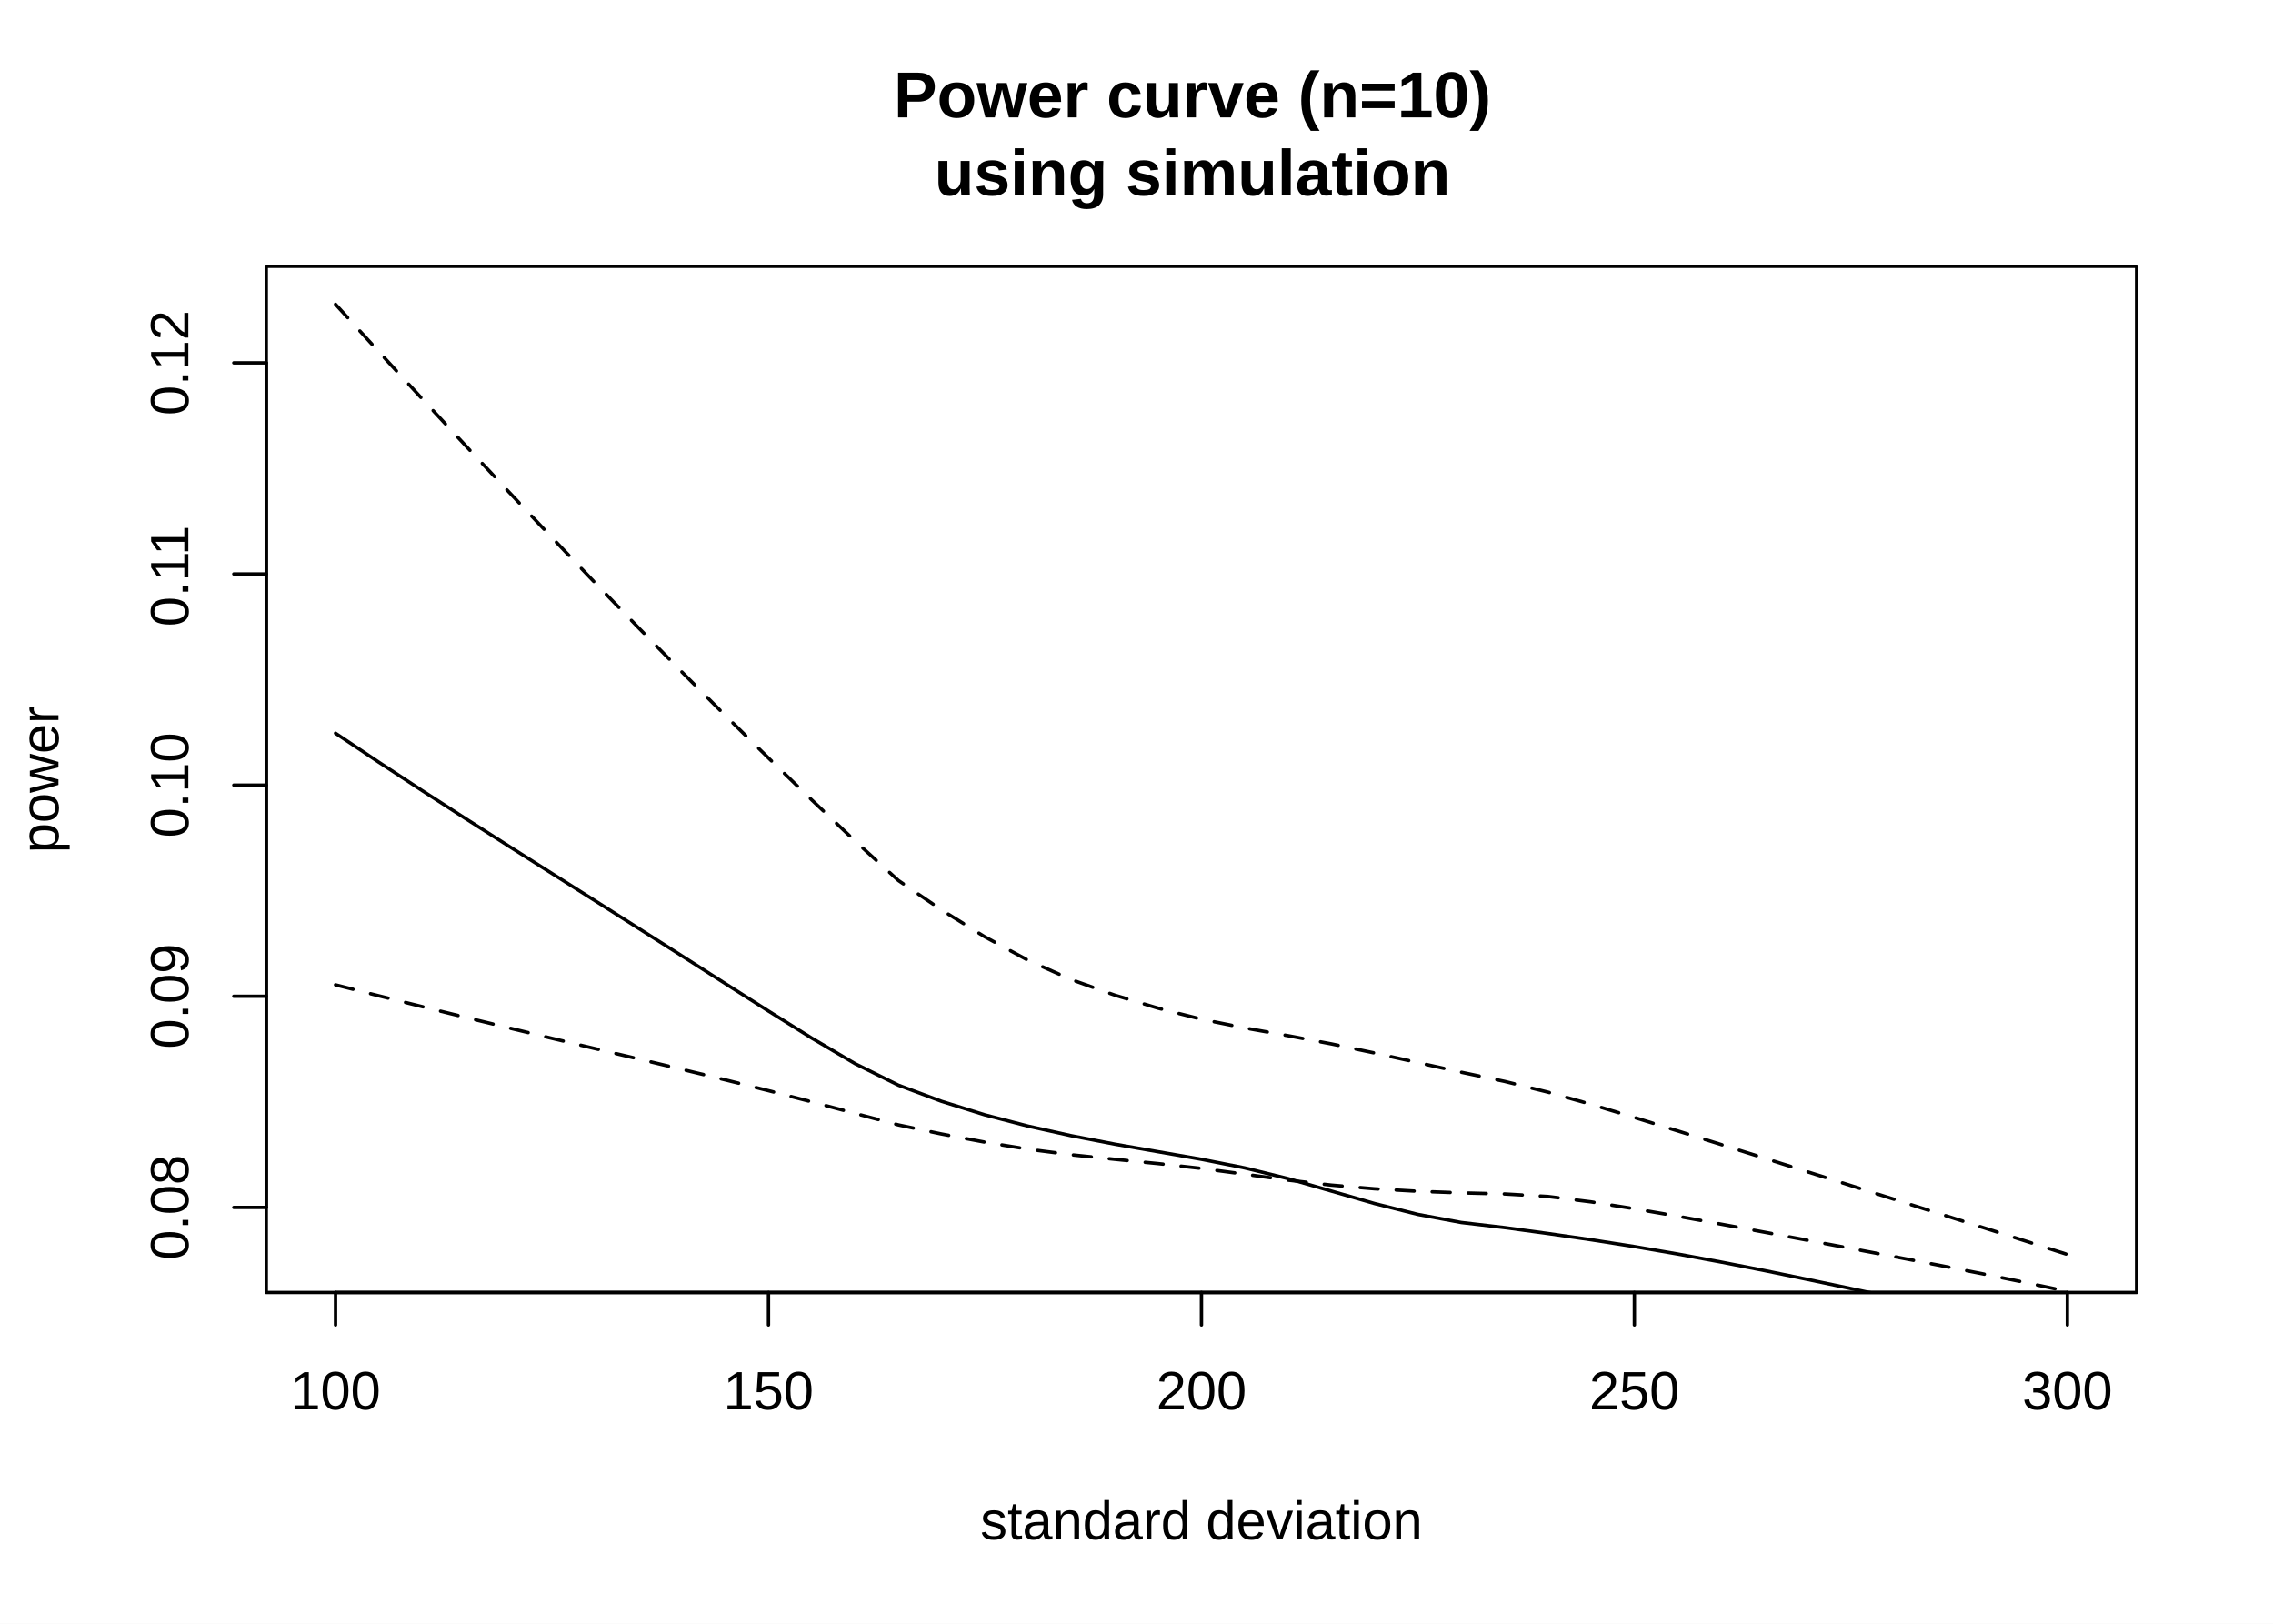
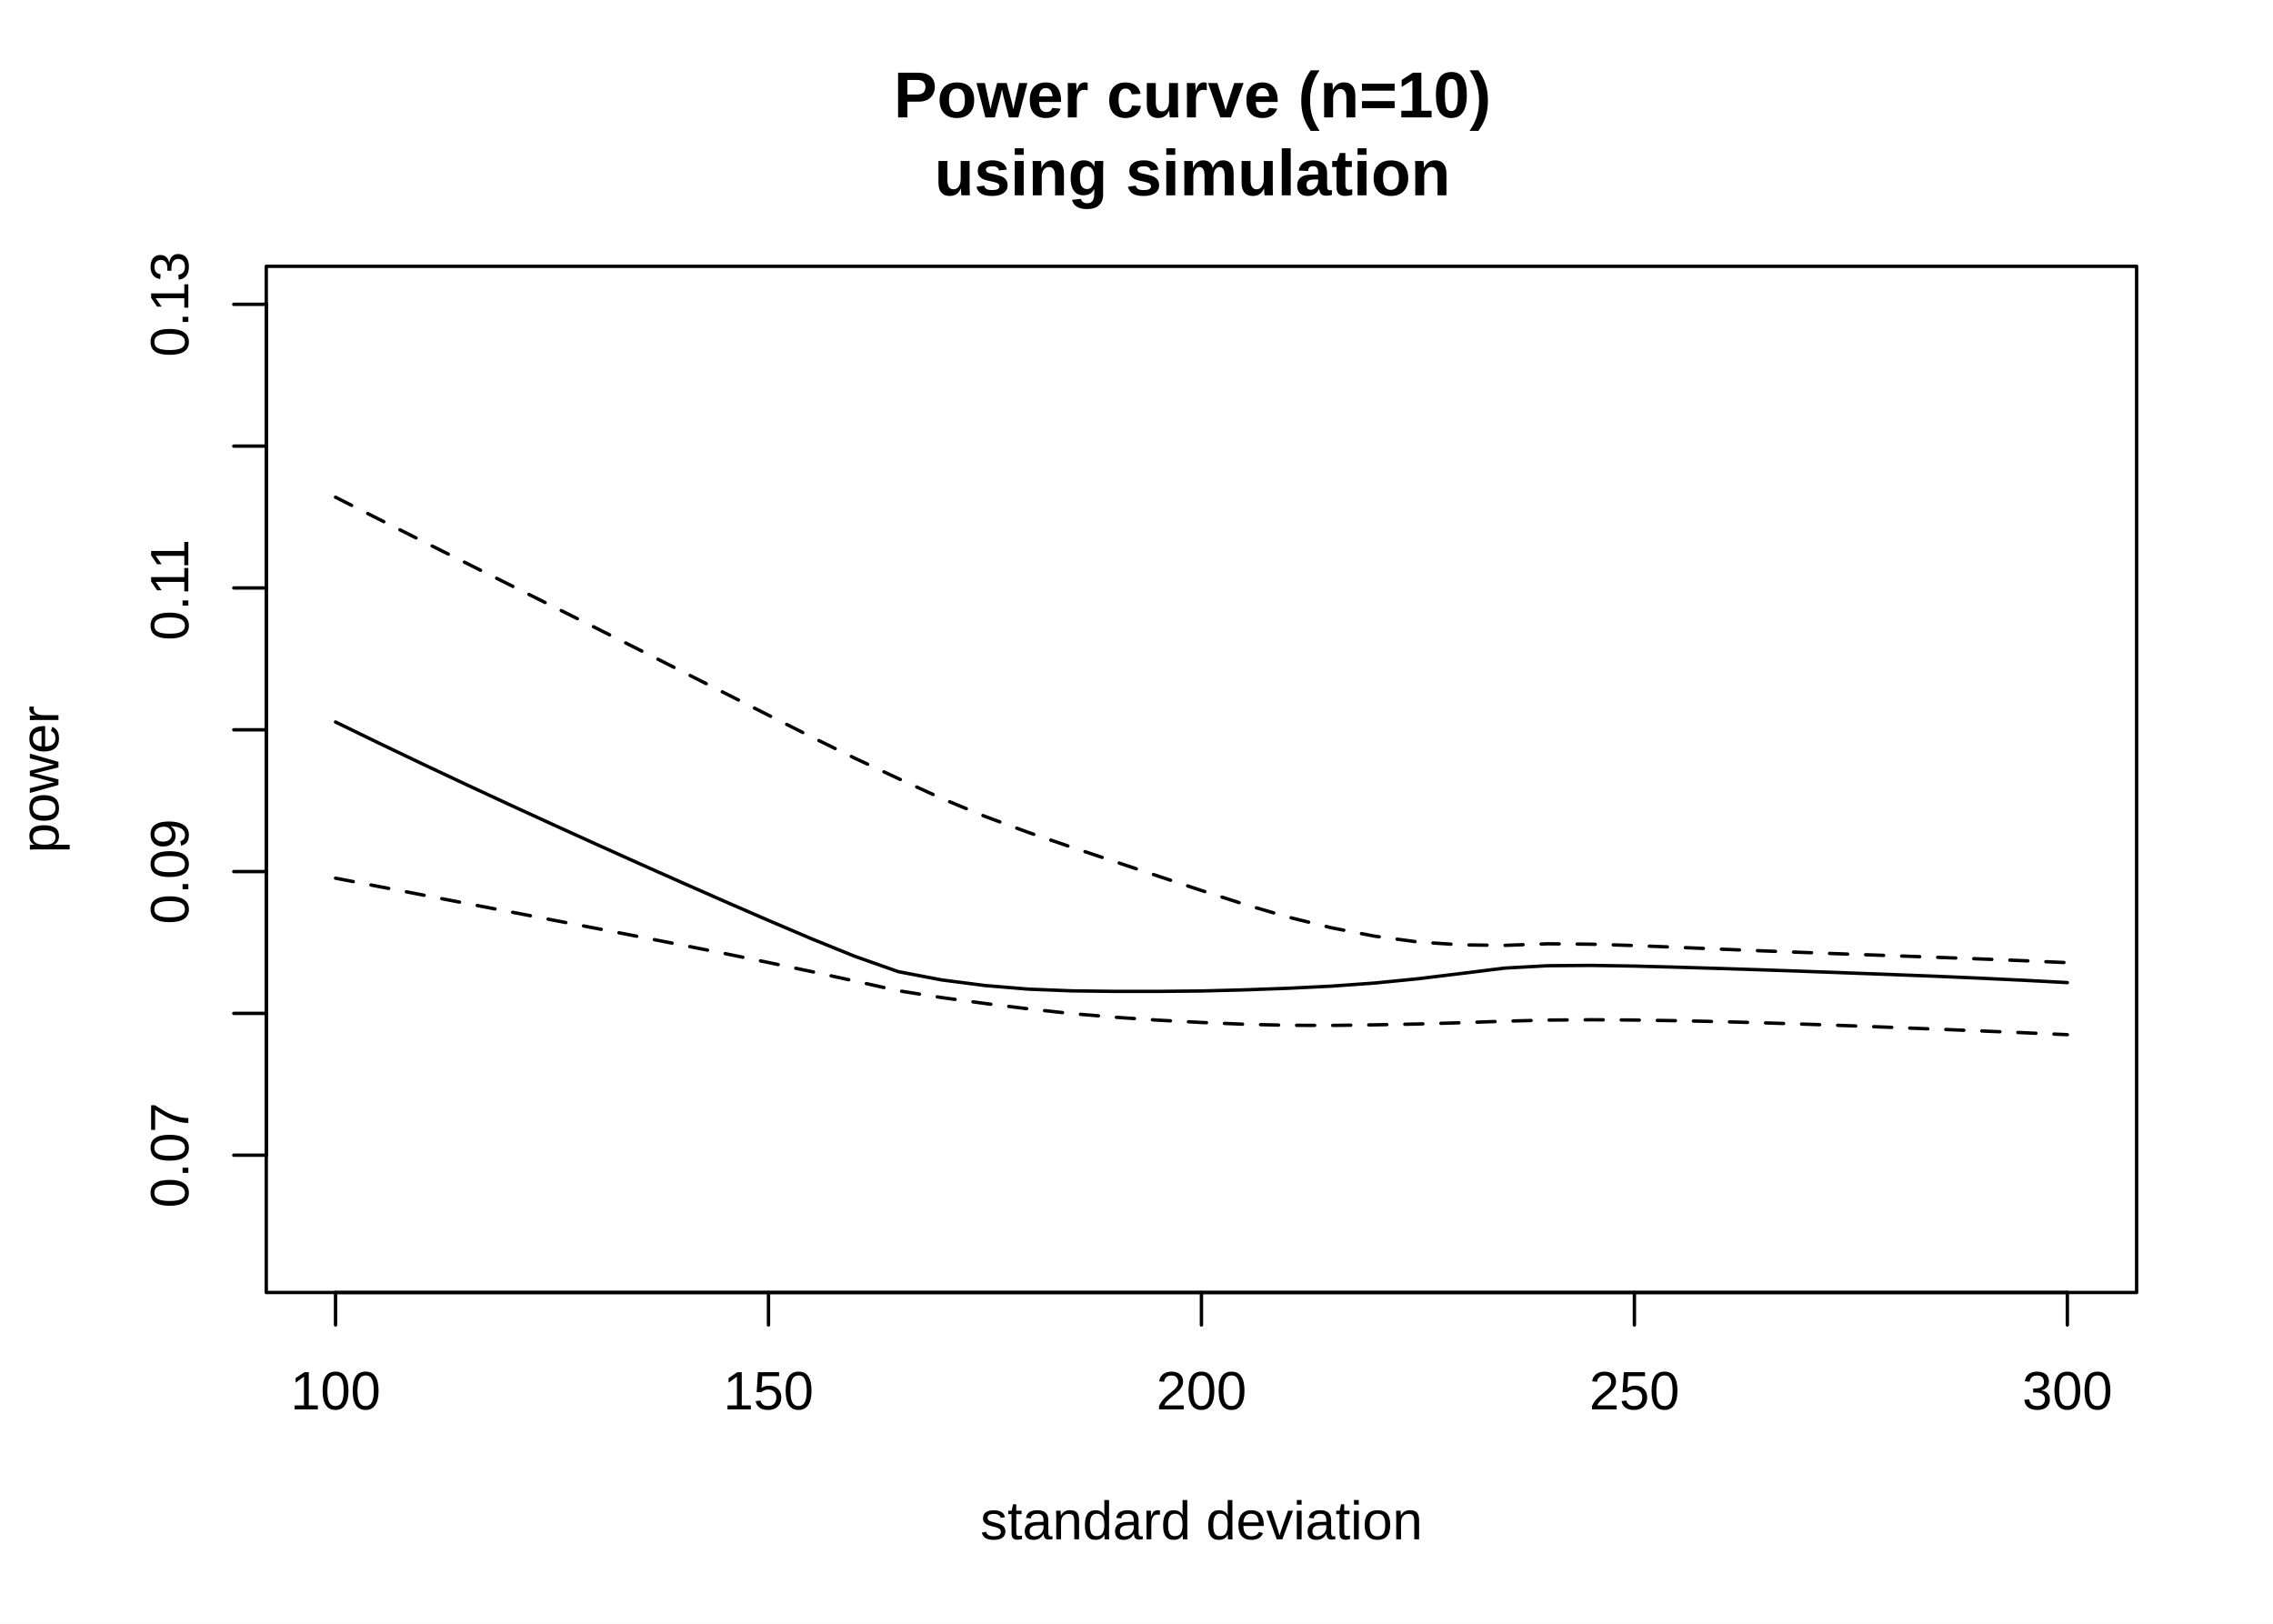
<svg xmlns="http://www.w3.org/2000/svg" viewBox="0 0 504.00 360.00">
  <defs>
    <style type="text/css">
    line, polyline, polygon, path, rect, circle {
      fill: none;
      stroke: #000000;
      stroke-linecap: round;
      stroke-linejoin: round;
      stroke-miterlimit: 10.00;
    }
  </style>
  </defs>
  <rect width="100%" height="100%" style="stroke: none; fill: #FFFFFF;" />
  <defs>
    <clipPath id="cpNTkuMDR8NDczLjc2fDI4Ni41Nnw1OS4wNA==">
      <rect x="59.04" y="59.04" width="414.72" height="227.52" />
    </clipPath>
  </defs>
-   <polyline points="74.40,67.47 84.00,77.99 93.60,88.42 103.20,98.77 112.80,109.04 122.40,119.22 132.00,129.28 141.60,139.20 151.20,148.99 160.80,158.61 170.40,168.06 180.00,177.36 189.60,186.46 199.20,195.21 208.80,201.76 218.40,207.72 228.00,212.93 237.60,217.21 247.20,220.64 256.80,223.53 266.40,225.97 276.00,227.91 285.60,229.62 295.20,231.44 304.80,233.46 314.40,235.59 324.00,237.72 333.60,239.75 343.20,242.13 352.80,244.84 362.40,247.75 372.00,250.73 381.60,253.74 391.20,256.76 400.80,259.80 410.40,262.85 420.00,265.90 429.60,268.95 439.20,272.00 448.80,275.05 458.40,278.13 " style="stroke-width: 0.75; stroke-dasharray: 4.00,4.00;" clip-path="url(#cpNTkuMDR8NDczLjc2fDI4Ni41Nnw1OS4wNA==)" />
+   <polyline points="74.40,110.24 84.00,115.10 93.60,119.94 103.20,124.75 112.80,129.55 122.40,134.35 132.00,139.16 141.60,143.99 151.20,148.84 160.80,153.71 170.40,158.57 180.00,163.41 189.60,168.13 199.20,172.62 208.80,177.02 218.40,181.00 228.00,184.55 237.60,187.83 247.20,191.03 256.80,194.24 266.40,197.43 276.00,200.52 285.60,203.32 295.20,205.69 304.80,207.56 314.40,208.84 324.00,209.49 333.60,209.60 343.20,209.25 352.80,209.34 362.40,209.64 372.00,210.03 381.60,210.44 391.20,210.83 400.80,211.20 410.40,211.56 420.00,211.90 429.60,212.25 439.20,212.61 448.80,213.00 458.40,213.43 " style="stroke-width: 0.75; stroke-dasharray: 4.00,4.00;" clip-path="url(#cpNTkuMDR8NDczLjc2fDI4Ni41Nnw1OS4wNA==)" />
  <defs>
    <clipPath id="cpMC4wMHw1MDQuMDB8MzYwLjAwfDAuMDA=">
      <rect x="0.00" y="0.00" width="504.00" height="360.00" />
    </clipPath>
  </defs>
  <line x1="74.40" y1="286.56" x2="458.40" y2="286.56" style="stroke-width: 0.75;" clip-path="url(#cpMC4wMHw1MDQuMDB8MzYwLjAwfDAuMDA=)" />
  <line x1="74.40" y1="286.56" x2="74.40" y2="293.76" style="stroke-width: 0.75;" clip-path="url(#cpMC4wMHw1MDQuMDB8MzYwLjAwfDAuMDA=)" />
  <line x1="170.40" y1="286.56" x2="170.40" y2="293.76" style="stroke-width: 0.75;" clip-path="url(#cpMC4wMHw1MDQuMDB8MzYwLjAwfDAuMDA=)" />
  <line x1="266.40" y1="286.56" x2="266.40" y2="293.76" style="stroke-width: 0.75;" clip-path="url(#cpMC4wMHw1MDQuMDB8MzYwLjAwfDAuMDA=)" />
  <line x1="362.40" y1="286.56" x2="362.40" y2="293.76" style="stroke-width: 0.75;" clip-path="url(#cpMC4wMHw1MDQuMDB8MzYwLjAwfDAuMDA=)" />
  <line x1="458.40" y1="286.56" x2="458.40" y2="293.76" style="stroke-width: 0.75;" clip-path="url(#cpMC4wMHw1MDQuMDB8MzYwLjAwfDAuMDA=)" />
  <g clip-path="url(#cpMC4wMHw1MDQuMDB8MzYwLjAwfDAuMDA=)">
    <text x="64.39" y="312.48" style="font-size: 12.00px; font-family: Arial;" textLength="20.02px" lengthAdjust="spacingAndGlyphs">100</text>
  </g>
  <g clip-path="url(#cpMC4wMHw1MDQuMDB8MzYwLjAwfDAuMDA=)">
    <text x="160.39" y="312.48" style="font-size: 12.00px; font-family: Arial;" textLength="20.02px" lengthAdjust="spacingAndGlyphs">150</text>
  </g>
  <g clip-path="url(#cpMC4wMHw1MDQuMDB8MzYwLjAwfDAuMDA=)">
    <text x="256.39" y="312.48" style="font-size: 12.00px; font-family: Arial;" textLength="20.02px" lengthAdjust="spacingAndGlyphs">200</text>
  </g>
  <g clip-path="url(#cpMC4wMHw1MDQuMDB8MzYwLjAwfDAuMDA=)">
    <text x="352.39" y="312.48" style="font-size: 12.00px; font-family: Arial;" textLength="20.02px" lengthAdjust="spacingAndGlyphs">250</text>
  </g>
  <g clip-path="url(#cpMC4wMHw1MDQuMDB8MzYwLjAwfDAuMDA=)">
    <text x="448.39" y="312.48" style="font-size: 12.00px; font-family: Arial;" textLength="20.02px" lengthAdjust="spacingAndGlyphs">300</text>
  </g>
-   <line x1="59.04" y1="267.70" x2="59.04" y2="80.45" style="stroke-width: 0.75;" clip-path="url(#cpMC4wMHw1MDQuMDB8MzYwLjAwfDAuMDA=)" />
-   <line x1="59.04" y1="267.70" x2="51.84" y2="267.70" style="stroke-width: 0.75;" clip-path="url(#cpMC4wMHw1MDQuMDB8MzYwLjAwfDAuMDA=)" />
-   <line x1="59.04" y1="220.88" x2="51.84" y2="220.88" style="stroke-width: 0.75;" clip-path="url(#cpMC4wMHw1MDQuMDB8MzYwLjAwfDAuMDA=)" />
-   <line x1="59.04" y1="174.07" x2="51.84" y2="174.07" style="stroke-width: 0.75;" clip-path="url(#cpMC4wMHw1MDQuMDB8MzYwLjAwfDAuMDA=)" />
-   <line x1="59.04" y1="127.26" x2="51.84" y2="127.26" style="stroke-width: 0.75;" clip-path="url(#cpMC4wMHw1MDQuMDB8MzYwLjAwfDAuMDA=)" />
-   <line x1="59.04" y1="80.45" x2="51.84" y2="80.45" style="stroke-width: 0.75;" clip-path="url(#cpMC4wMHw1MDQuMDB8MzYwLjAwfDAuMDA=)" />
+   <line x1="59.04" y1="256.12" x2="59.04" y2="67.47" style="stroke-width: 0.75;" clip-path="url(#cpMC4wMHw1MDQuMDB8MzYwLjAwfDAuMDA=)" />
+   <line x1="59.04" y1="256.12" x2="51.84" y2="256.12" style="stroke-width: 0.75;" clip-path="url(#cpMC4wMHw1MDQuMDB8MzYwLjAwfDAuMDA=)" />
+   <line x1="59.04" y1="224.68" x2="51.84" y2="224.68" style="stroke-width: 0.75;" clip-path="url(#cpMC4wMHw1MDQuMDB8MzYwLjAwfDAuMDA=)" />
+   <line x1="59.04" y1="193.24" x2="51.84" y2="193.24" style="stroke-width: 0.75;" clip-path="url(#cpMC4wMHw1MDQuMDB8MzYwLjAwfDAuMDA=)" />
+   <line x1="59.04" y1="161.80" x2="51.84" y2="161.80" style="stroke-width: 0.75;" clip-path="url(#cpMC4wMHw1MDQuMDB8MzYwLjAwfDAuMDA=)" />
+   <line x1="59.04" y1="130.35" x2="51.84" y2="130.35" style="stroke-width: 0.75;" clip-path="url(#cpMC4wMHw1MDQuMDB8MzYwLjAwfDAuMDA=)" />
+   <line x1="59.04" y1="98.91" x2="51.84" y2="98.91" style="stroke-width: 0.75;" clip-path="url(#cpMC4wMHw1MDQuMDB8MzYwLjAwfDAuMDA=)" />
+   <line x1="59.04" y1="67.47" x2="51.84" y2="67.47" style="stroke-width: 0.75;" clip-path="url(#cpMC4wMHw1MDQuMDB8MzYwLjAwfDAuMDA=)" />
  <g clip-path="url(#cpMC4wMHw1MDQuMDB8MzYwLjAwfDAuMDA=)">
-     <text transform="translate(41.76,279.37) rotate(-90)" style="font-size: 12.00px; font-family: Arial;" textLength="23.36px" lengthAdjust="spacingAndGlyphs">0.08</text>
+     <text transform="translate(41.76,267.80) rotate(-90)" style="font-size: 12.00px; font-family: Arial;" textLength="23.36px" lengthAdjust="spacingAndGlyphs">0.07</text>
  </g>
  <g clip-path="url(#cpMC4wMHw1MDQuMDB8MzYwLjAwfDAuMDA=)">
-     <text transform="translate(41.76,232.56) rotate(-90)" style="font-size: 12.00px; font-family: Arial;" textLength="23.36px" lengthAdjust="spacingAndGlyphs">0.09</text>
+     <text transform="translate(41.76,204.92) rotate(-90)" style="font-size: 12.00px; font-family: Arial;" textLength="23.36px" lengthAdjust="spacingAndGlyphs">0.09</text>
  </g>
  <g clip-path="url(#cpMC4wMHw1MDQuMDB8MzYwLjAwfDAuMDA=)">
-     <text transform="translate(41.76,185.75) rotate(-90)" style="font-size: 12.00px; font-family: Arial;" textLength="23.36px" lengthAdjust="spacingAndGlyphs">0.10</text>
+     <text transform="translate(41.76,142.03) rotate(-90)" style="font-size: 12.00px; font-family: Arial;" textLength="23.36px" lengthAdjust="spacingAndGlyphs">0.11</text>
  </g>
  <g clip-path="url(#cpMC4wMHw1MDQuMDB8MzYwLjAwfDAuMDA=)">
-     <text transform="translate(41.76,138.94) rotate(-90)" style="font-size: 12.00px; font-family: Arial;" textLength="23.36px" lengthAdjust="spacingAndGlyphs">0.11</text>
-   </g>
-   <g clip-path="url(#cpMC4wMHw1MDQuMDB8MzYwLjAwfDAuMDA=)">
-     <text transform="translate(41.76,92.13) rotate(-90)" style="font-size: 12.00px; font-family: Arial;" textLength="23.36px" lengthAdjust="spacingAndGlyphs">0.12</text>
+     <text transform="translate(41.76,79.14) rotate(-90)" style="font-size: 12.00px; font-family: Arial;" textLength="23.36px" lengthAdjust="spacingAndGlyphs">0.13</text>
  </g>
  <polyline points="59.04,286.56 473.76,286.56 473.76,59.04 59.04,59.04 59.04,286.56 " style="stroke-width: 0.75;" clip-path="url(#cpMC4wMHw1MDQuMDB8MzYwLjAwfDAuMDA=)" />
  <g clip-path="url(#cpMC4wMHw1MDQuMDB8MzYwLjAwfDAuMDA=)">
    <text x="198.17" y="26.03" style="font-size: 14.40px; font-weight: bold; font-family: Arial;" textLength="136.46px" lengthAdjust="spacingAndGlyphs">Power curve (n=10) </text>
  </g>
  <g clip-path="url(#cpMC4wMHw1MDQuMDB8MzYwLjAwfDAuMDA=)">
    <text x="207.20" y="43.31" style="font-size: 14.40px; font-weight: bold; font-family: Arial;" textLength="118.41px" lengthAdjust="spacingAndGlyphs"> using simulation</text>
  </g>
  <g clip-path="url(#cpMC4wMHw1MDQuMDB8MzYwLjAwfDAuMDA=)">
    <text x="217.37" y="341.28" style="font-size: 12.00px; font-family: Arial;" textLength="98.07px" lengthAdjust="spacingAndGlyphs">standard deviation</text>
  </g>
  <g clip-path="url(#cpMC4wMHw1MDQuMDB8MzYwLjAwfDAuMDA=)">
    <text transform="translate(12.96,189.14) rotate(-90)" style="font-size: 12.00px; font-family: Arial;" textLength="32.68px" lengthAdjust="spacingAndGlyphs">power</text>
  </g>
  <defs>
    <clipPath id="cpNTkuMDR8NDczLjc2fDI4Ni41Nnw1OS4wNA==">
      <rect x="59.04" y="59.04" width="414.72" height="227.52" />
    </clipPath>
  </defs>
-   <polyline points="74.40,218.35 84.00,220.78 93.60,223.18 103.20,225.55 112.80,227.89 122.40,230.21 132.00,232.50 141.60,234.78 151.20,237.08 160.80,239.41 170.40,241.81 180.00,244.29 189.60,246.85 199.20,249.40 208.80,251.42 218.40,253.23 228.00,254.79 237.60,256.03 247.20,257.03 256.80,257.98 266.40,259.05 276.00,260.33 285.60,261.65 295.20,262.75 304.80,263.57 314.40,264.12 324.00,264.47 333.60,264.71 343.20,265.27 352.80,266.47 362.40,267.99 372.00,269.65 381.60,271.40 391.20,273.18 400.80,274.98 410.40,276.79 420.00,278.61 429.60,280.45 439.20,282.34 448.80,284.29 458.40,286.32 " style="stroke-width: 0.75; stroke-dasharray: 4.00,4.00;" clip-path="url(#cpNTkuMDR8NDczLjc2fDI4Ni41Nnw1OS4wNA==)" />
-   <polyline points="74.40,162.57 84.00,168.99 93.60,175.28 103.20,181.47 112.80,187.59 122.40,193.67 132.00,199.74 141.60,205.83 151.20,211.93 160.80,218.06 170.40,224.16 180.00,230.16 189.60,235.82 199.20,240.59 208.80,244.18 218.40,247.18 228.00,249.68 237.60,251.81 247.20,253.67 256.80,255.35 266.40,257.03 276.00,258.94 285.60,261.31 295.20,264.07 304.80,266.84 314.40,269.25 324.00,271.04 333.60,272.17 343.20,273.48 352.80,274.87 362.40,276.38 372.00,278.03 381.60,279.81 391.20,281.69 400.80,283.67 410.40,285.69 420.00,287.75 429.60,289.82 439.20,291.90 448.80,293.98 458.40,296.06 " style="stroke-width: 0.75;" clip-path="url(#cpNTkuMDR8NDczLjc2fDI4Ni41Nnw1OS4wNA==)" />
+   <polyline points="74.40,194.70 84.00,196.55 93.60,198.40 103.20,200.26 112.80,202.10 122.40,203.95 132.00,205.79 141.60,207.65 151.20,209.52 160.80,211.43 170.40,213.40 180.00,215.42 189.60,217.52 199.20,219.66 208.80,221.17 218.40,222.48 228.00,223.67 237.60,224.72 247.20,225.53 256.80,226.18 266.40,226.69 276.00,227.09 285.60,227.32 295.20,227.35 304.80,227.22 314.40,227.03 324.00,226.75 333.60,226.41 343.20,226.16 352.80,226.09 362.40,226.15 372.00,226.30 381.60,226.51 391.20,226.78 400.80,227.09 410.40,227.43 420.00,227.80 429.60,228.18 439.20,228.57 448.80,228.97 458.40,229.40 " style="stroke-width: 0.75; stroke-dasharray: 4.00,4.00;" clip-path="url(#cpNTkuMDR8NDczLjc2fDI4Ni41Nnw1OS4wNA==)" />
+   <polyline points="74.40,160.08 84.00,164.75 93.60,169.34 103.20,173.86 112.80,178.32 122.40,182.72 132.00,187.08 141.60,191.40 151.20,195.67 160.80,199.90 170.40,204.07 180.00,208.16 189.60,212.05 199.20,215.43 208.80,217.26 218.40,218.50 228.00,219.30 237.60,219.68 247.20,219.80 256.80,219.80 266.40,219.71 276.00,219.46 285.60,219.11 295.20,218.64 304.80,217.95 314.40,217.00 324.00,215.83 333.60,214.64 343.20,214.11 352.80,214.04 362.40,214.19 372.00,214.44 381.60,214.73 391.20,215.04 400.80,215.38 410.40,215.73 420.00,216.09 429.60,216.46 439.20,216.88 448.80,217.34 458.40,217.85 " style="stroke-width: 0.75;" clip-path="url(#cpNTkuMDR8NDczLjc2fDI4Ni41Nnw1OS4wNA==)" />
</svg>
